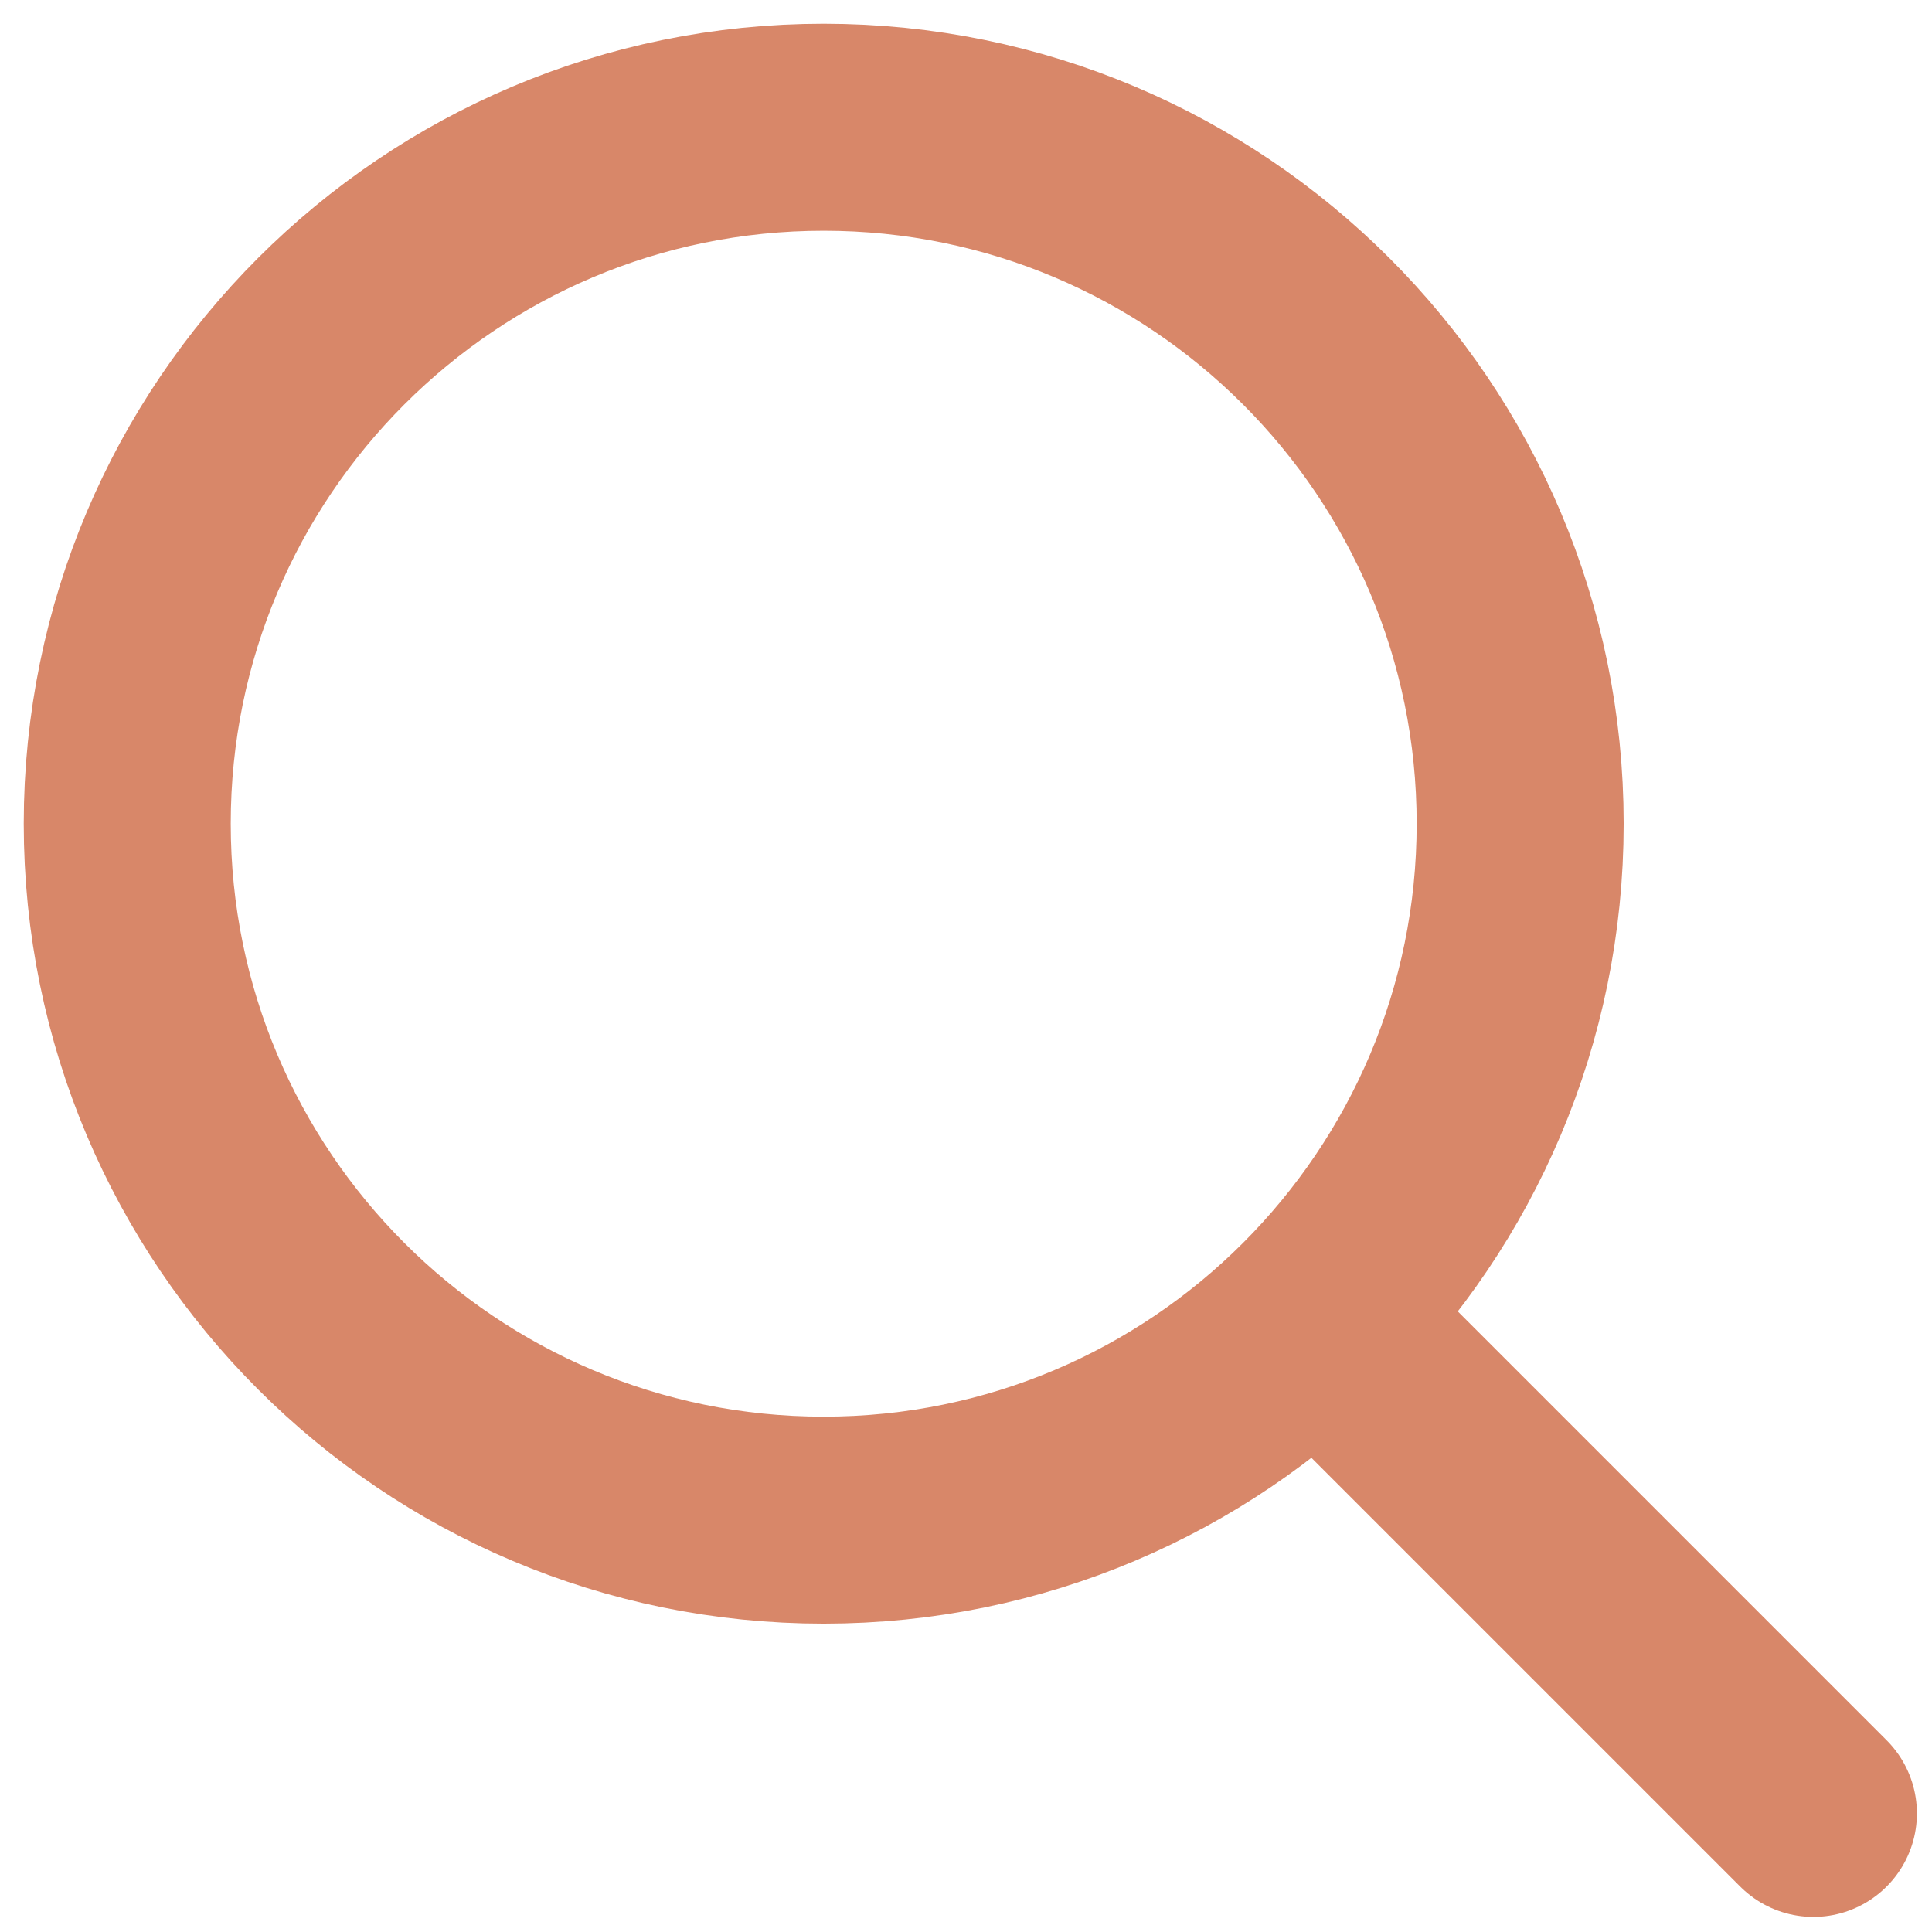
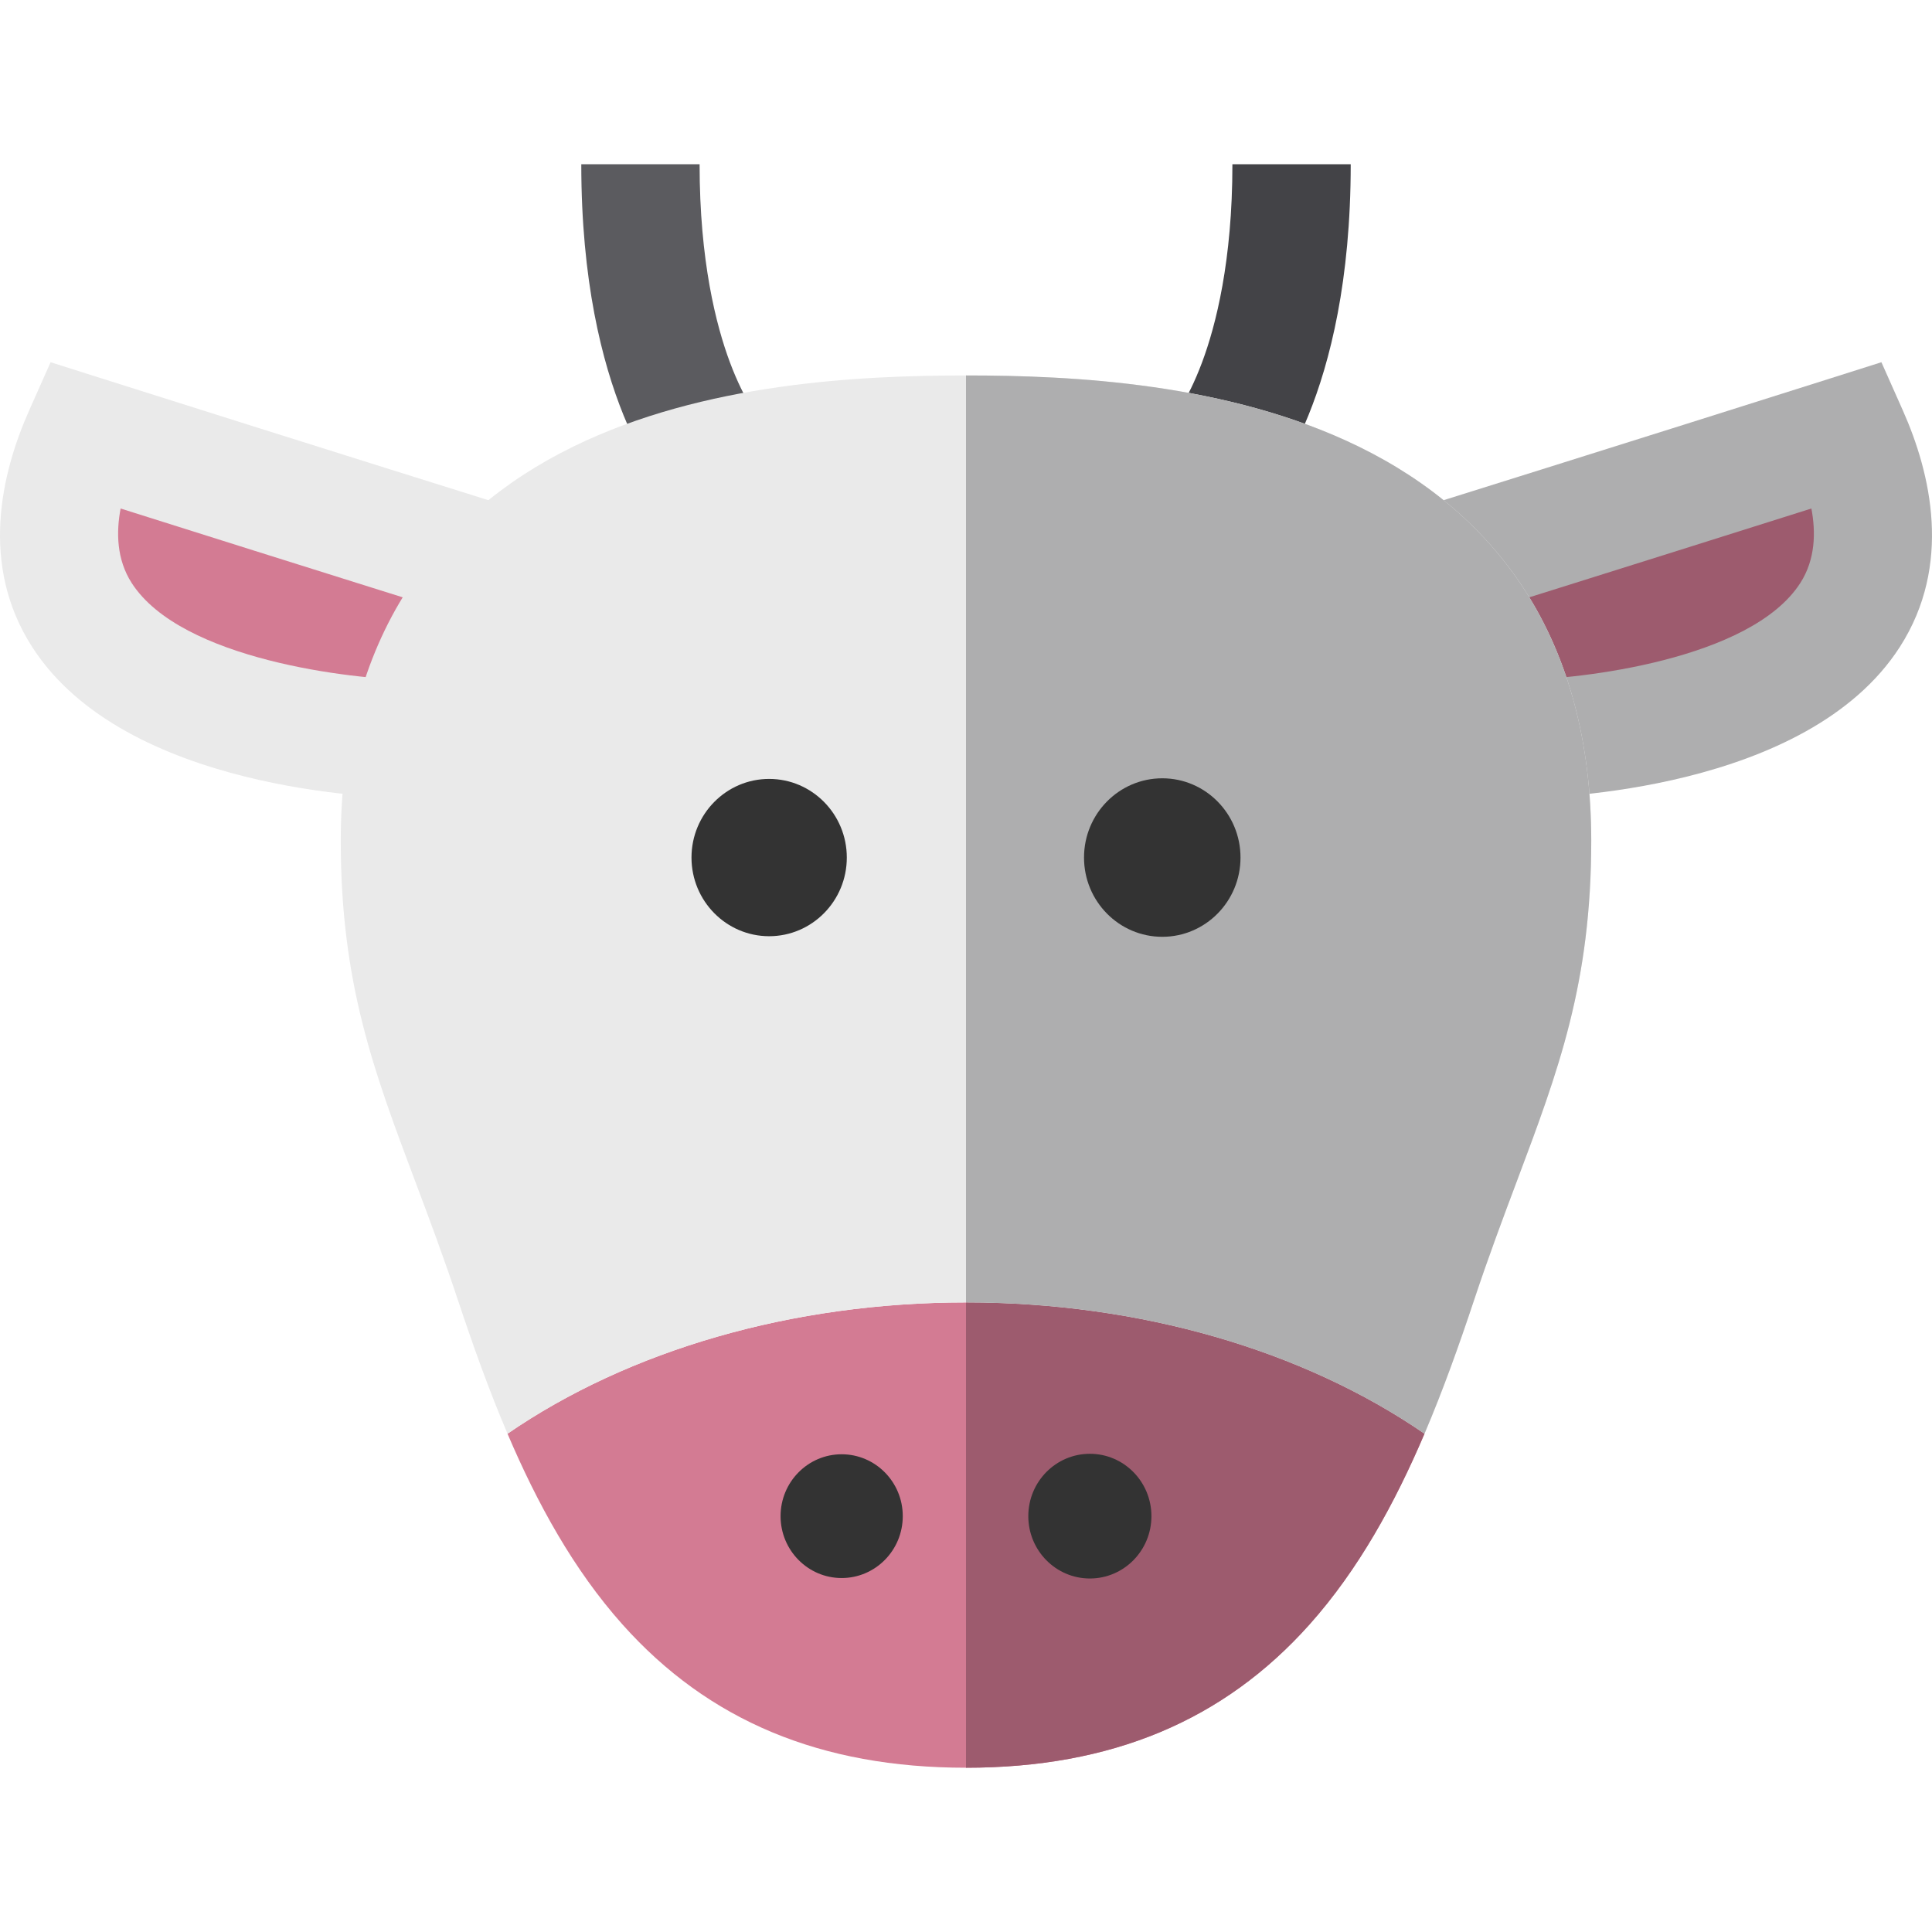
- <svg width="42" height="42" viewBox="0 0 42 42" fill="none">
-   <path d="M29.859 29.859L39.422 39.422" stroke="#D88769" stroke-width="4.5" stroke-linecap="round" stroke-linejoin="round" />
-   <path d="M17.906 33.047C26.268 33.047 33.047 26.268 33.047 17.906C33.047 9.544 26.268 2.766 17.906 2.766C9.544 2.766 2.766 9.544 2.766 17.906C2.766 26.268 9.544 33.047 17.906 33.047Z" stroke="#D88769" stroke-width="4.5" stroke-linecap="round" stroke-linejoin="round" />
+ <svg xmlns="http://www.w3.org/2000/svg" version="1.1" id="Layer_1" x="0px" y="0px" viewBox="0 0 512 512" style="enable-background:new 0 0 512 512;" xml:space="preserve">
+   <path style="fill:#5B5B5F;" d="M178.38,132.483c-2.492-2.616-24.334-27.341-24.334-88.951h31.353  c0,25.619,4.377,42.698,8.047,52.516c3.904,10.439,7.834,15.022,7.874,15.067c-0.149-0.169-0.232-0.25-0.232-0.25L178.38,132.483z" />
+   <path style="fill:#434347;" d="M333.62,132.483l-22.709-21.618c0,0-0.083,0.08-0.232,0.25c0.04-0.045,3.97-4.629,7.874-15.067  c3.671-9.818,8.047-26.897,8.047-52.516h31.353C357.956,105.141,336.112,129.867,333.62,132.483z" />
+   <path style="fill:#EAEAEA;" d="M139.667,135.764c-0.617-0.193-62.301-19.495-112.894-35.534l-13.367-4.238l-5.696,12.814  c-7.356,16.549-13.186,40.85,0.809,62.639c24.536,38.194,92.305,40.002,99.952,40.083L139.667,135.764z" />
+   <path style="fill:#D37B93;" d="M108.801,180.176c-14.995-0.158-60.758-5.214-73.902-25.677c-4.034-6.281-4.115-13.51-2.935-19.738  c47.155,14.911,97.782,30.751,98.341,30.926L108.801,180.176z" />
+   <path style="fill:#AEAEAF;" d="M372.333,135.764c0.617-0.193,62.301-19.495,112.894-35.534l13.367-4.238l5.696,12.814  c7.355,16.549,13.186,40.85-0.809,62.639c-24.536,38.194-92.305,40.002-99.952,40.083L372.333,135.764z" />
+   <path style="fill:#9D5B6E;" d="M403.2,180.176c14.995-0.158,60.758-5.214,73.902-25.677c4.034-6.281,4.115-13.51,2.935-19.738  c-47.155,14.911-97.782,30.751-98.341,30.926L403.2,180.176z" />
+   <path style="fill:#D37B93;" d="M134.496,379.95c7.883,18.499,17.519,36.047,30.446,50.528  c22.818,25.564,52.603,37.991,91.058,37.991s68.24-12.427,91.058-37.991c12.926-14.481,22.563-32.029,30.446-50.528  c-32.182-22.13-75.41-34.793-121.504-34.793C209.909,345.158,166.68,357.82,134.496,379.95z" />
+   <path style="fill:#EAEAEA;" d="M401.989,313.013c11.012-29.314,19.71-52.467,19.71-90.207c0-25.932-5.93-48.286-17.626-66.438  c-10.303-15.992-25.109-28.785-44.007-38.021c-34.561-16.894-75.944-18.848-104.065-18.848s-69.504,1.953-104.065,18.848  c-18.898,9.237-33.704,22.029-44.007,38.021c-11.696,18.152-17.626,40.506-17.626,66.438c0,37.74,8.697,60.894,19.71,90.207  c3.669,9.766,7.463,19.864,11.392,31.671c3.922,11.787,8.168,23.712,13.092,35.267c32.183-22.13,75.411-34.793,121.504-34.793  s89.322,12.662,121.504,34.793c4.925-11.556,9.17-23.481,13.092-35.267C394.526,332.876,398.32,322.777,401.989,313.013z" />
+   <g>
+     <path style="fill:#333333;" d="M183.253,227.26c0-11.515,9.23-20.84,20.573-20.84c11.357,0,20.587,9.326,20.587,20.84   c0,11.513-9.229,20.847-20.587,20.847C192.484,248.106,183.253,238.773,183.253,227.26z" />
+     <path style="fill:#333333;" d="M206.859,401.794c0-9.06,7.263-16.397,16.187-16.397c8.936,0,16.197,7.337,16.197,16.397   c0,9.058-7.261,16.402-16.197,16.402C214.122,418.196,206.859,410.853,206.859,401.794z" />
+   </g>
+   <path style="fill:#9D5B6E;" d="M256.001,345.158v123.311c38.455,0,68.24-12.427,91.058-37.991  c12.926-14.481,22.563-32.029,30.446-50.528C345.322,357.82,302.093,345.158,256.001,345.158L256.001,345.158z" />
+   <path style="fill:#AEAEAF;" d="M404.072,156.367c-10.303-15.992-25.109-28.785-44.007-38.021  c-34.561-16.894-75.944-18.848-104.065-18.848v245.661l0,0c46.093,0,89.322,12.662,121.504,34.793  c4.925-11.556,9.17-23.481,13.092-35.267c3.93-11.807,7.723-21.906,11.392-31.671c11.012-29.314,19.71-52.467,19.71-90.207  C421.699,196.872,415.769,174.518,404.072,156.367z" />
+   <g>
+     <path style="fill:#333333;" d="M328.748,227.26c0-11.6-9.29-21.003-20.729-21.003c-11.452,0-20.742,9.403-20.742,21.003   c0,11.6,9.29,21.003,20.742,21.003C319.458,248.261,328.748,238.86,328.748,227.26z" />
+     <path style="fill:#333333;" d="M305.141,401.794c0-9.127-7.31-16.524-16.309-16.524c-9.011,0-16.32,7.397-16.32,16.524   c0,9.126,7.31,16.524,16.32,16.524C297.832,418.318,305.141,410.921,305.141,401.794z" />
+   </g>
+   <g>
+ </g>
+   <g>
+ </g>
+   <g>
+ </g>
+   <g>
+ </g>
+   <g>
+ </g>
+   <g>
+ </g>
+   <g>
+ </g>
+   <g>
+ </g>
+   <g>
+ </g>
+   <g>
+ </g>
+   <g>
+ </g>
+   <g>
+ </g>
+   <g>
+ </g>
+   <g>
+ </g>
+   <g>
+ </g>
</svg>
